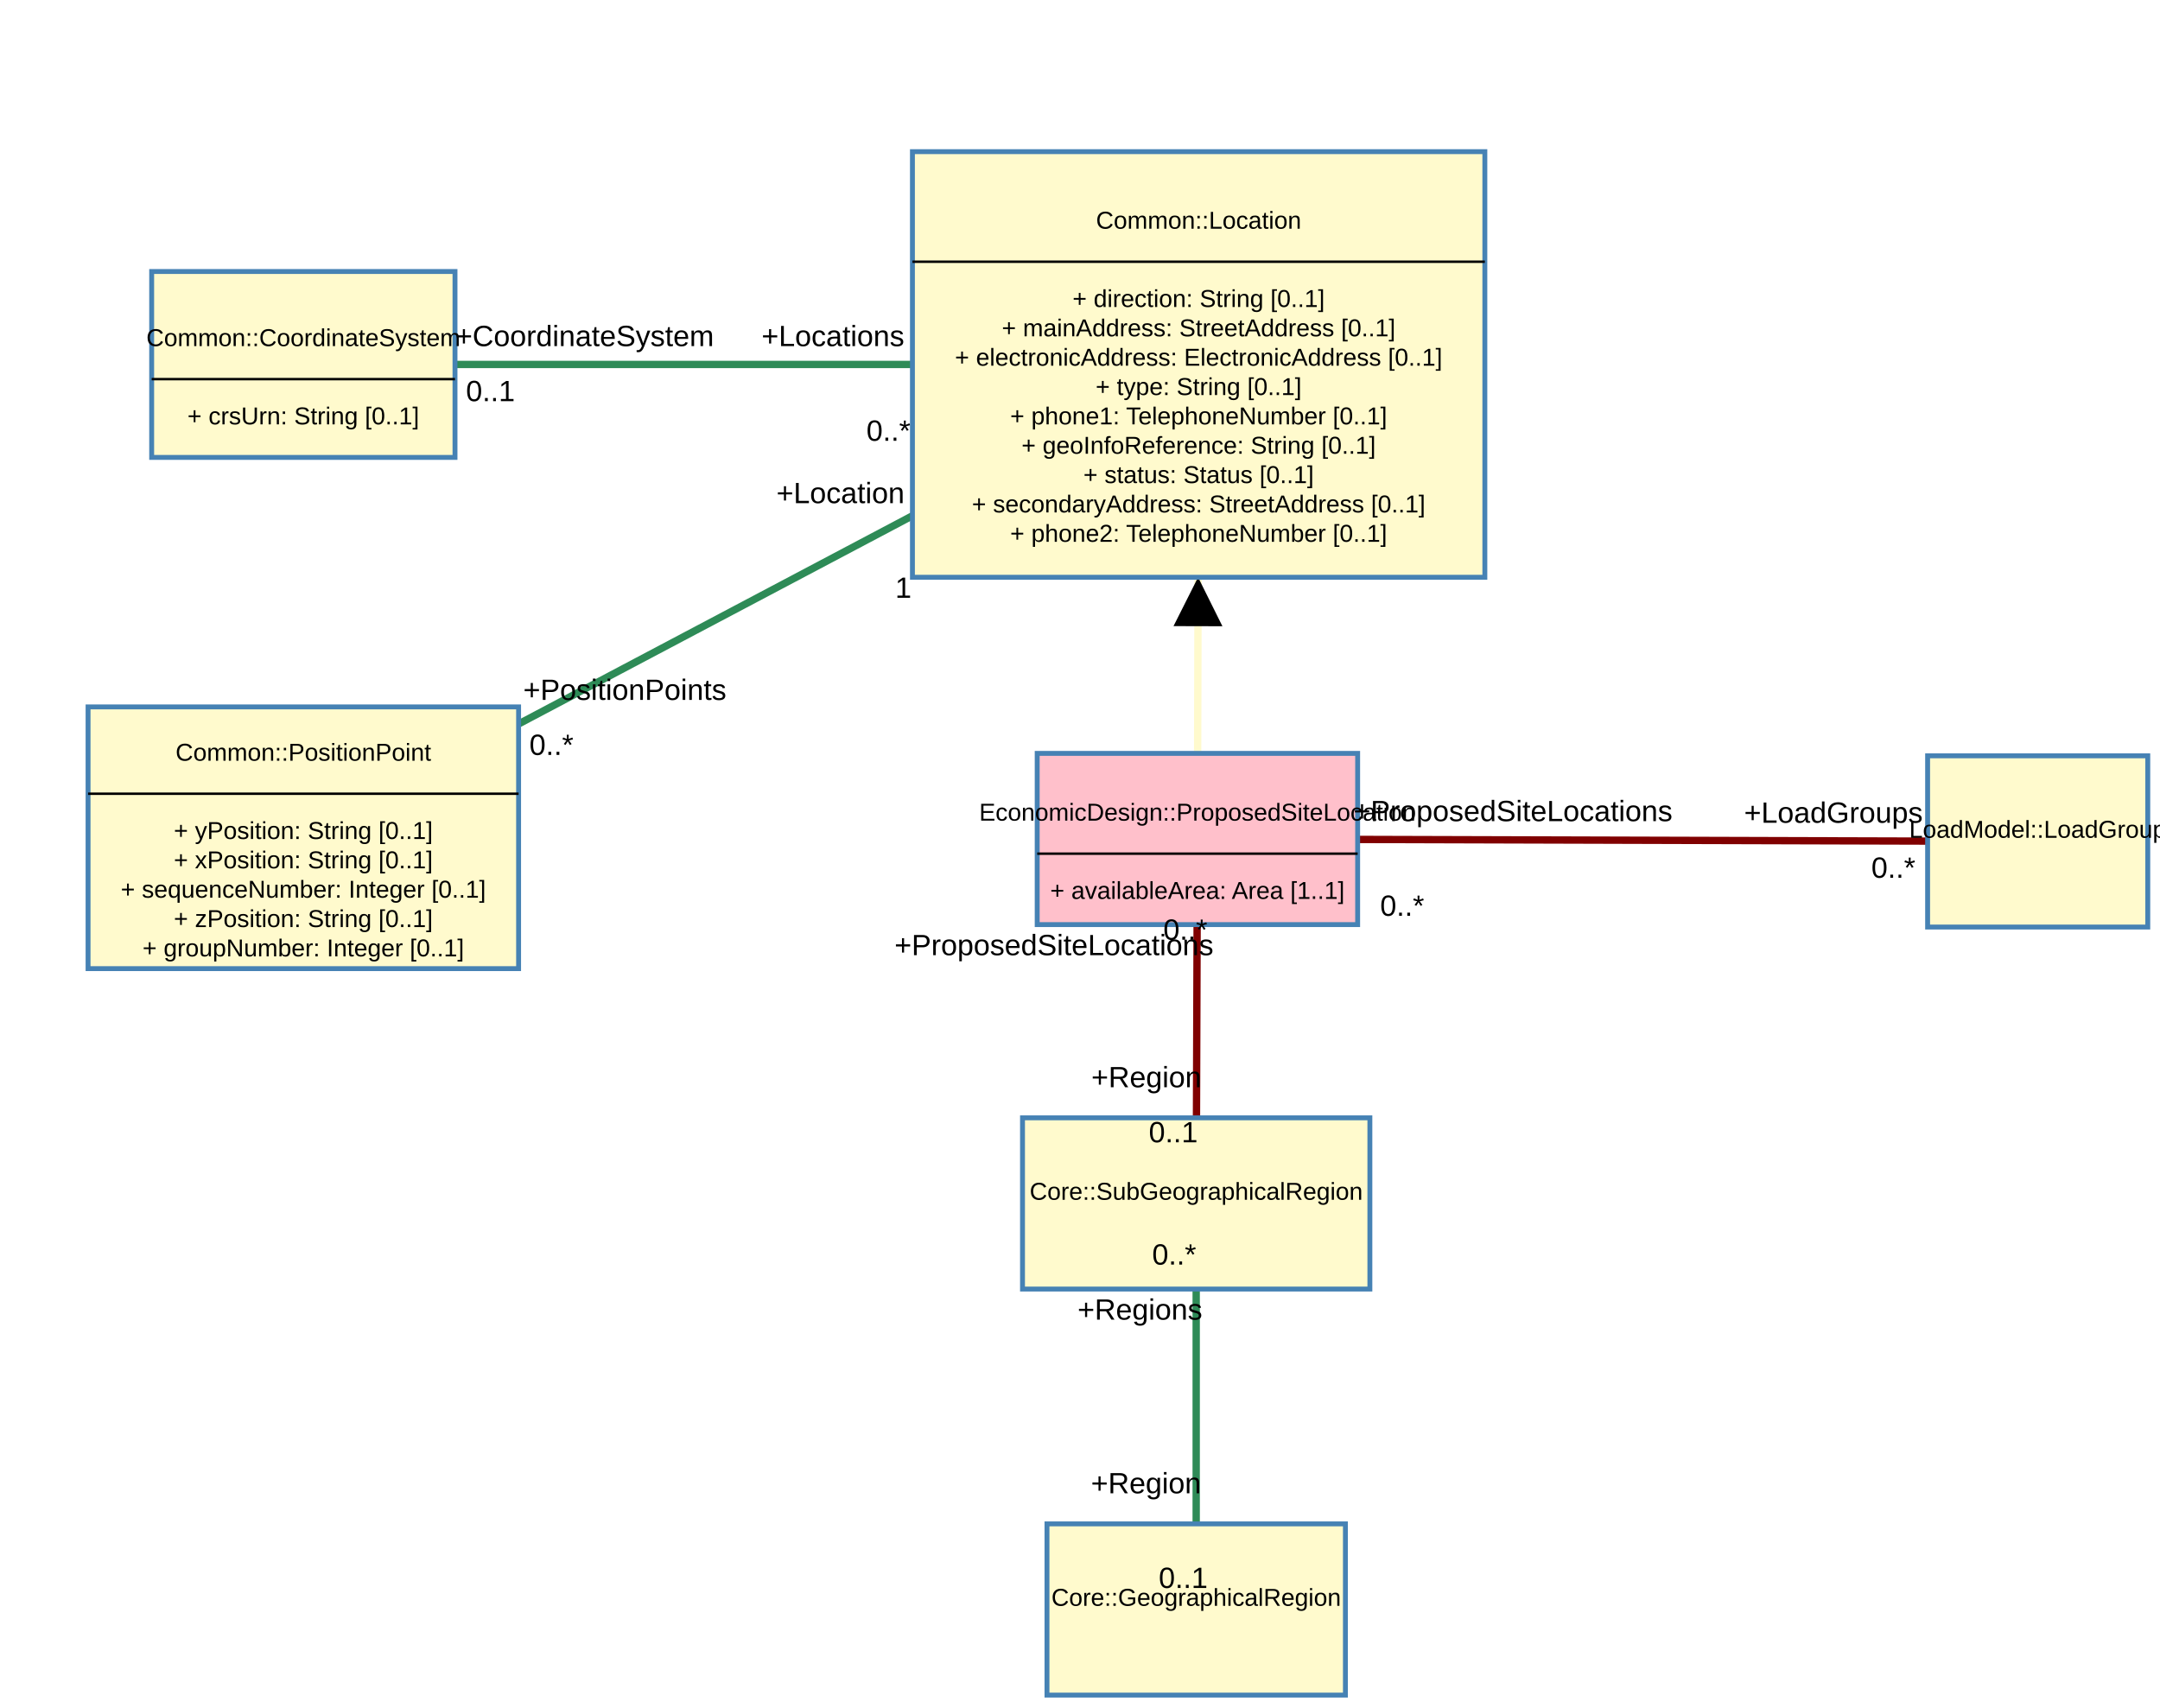
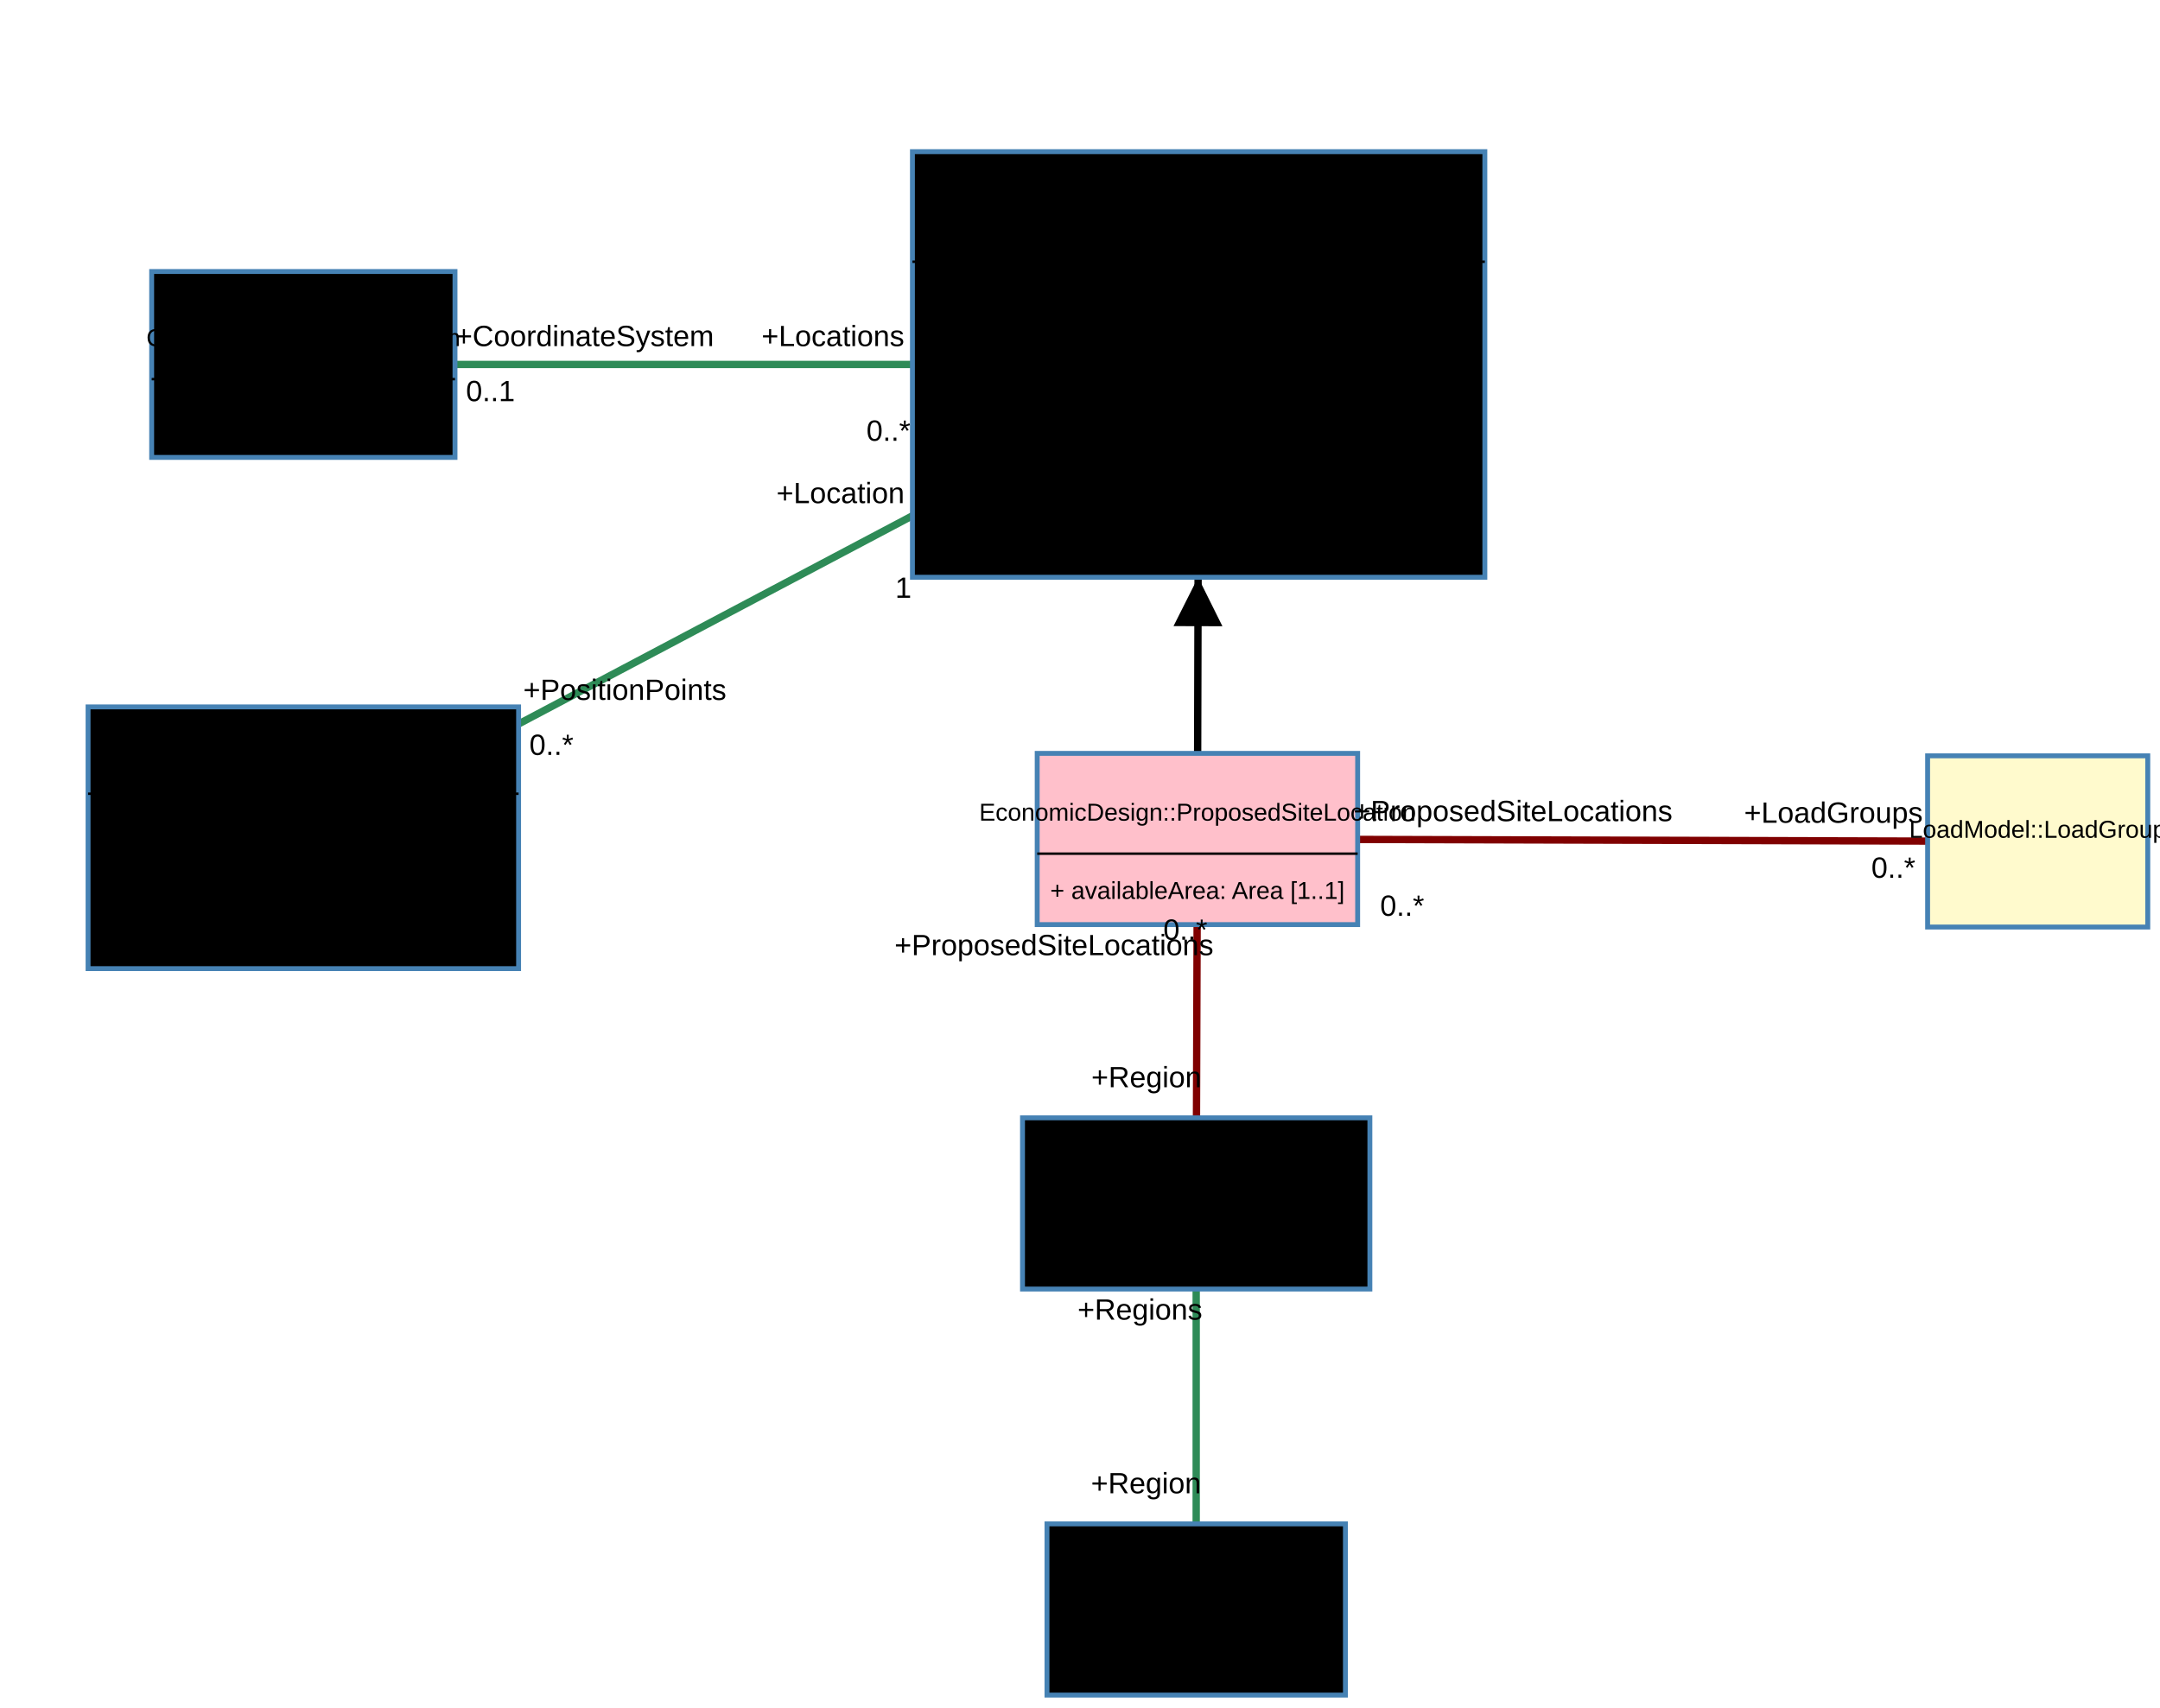
<svg xmlns="http://www.w3.org/2000/svg" width="883" height="698">
  <g class="zoom-group">
    <defs>
      <marker id="arrowhead" viewBox="-0 -5 10 10" refX="5" refY="0" orient="auto" markerWidth="10" markerHeight="10" xoverflow="visible">
        <path d="M 0,-5 L 10 ,0 L 0,5" fill="black" style="stroke: none;" />
      </marker>
    </defs>
-     <line class="link" x1="489.5" y1="343" x2="490" y2="149" stroke="#fffacd" stroke-width="3" marker-end="url(#arrowhead)" />
+     <line class="link" x1="489.5" y1="343" x2="490" y2="149" stroke="#000000" stroke-width="3" marker-end="url(#arrowhead)" />
    <line class="link" x1="490" y1="149" x2="124" y2="342.5" stroke="#2e8b57" stroke-width="3" />
    <line class="link" x1="490" y1="149" x2="124" y2="149" stroke="#2e8b57" stroke-width="3" />
    <line class="link" x1="489.5" y1="343" x2="833" y2="344" stroke="#800000" stroke-width="3" />
    <line class="link" x1="489" y1="658" x2="489" y2="492" stroke="#2e8b57" stroke-width="3" />
    <line class="link" x1="489.5" y1="343" x2="489" y2="492" stroke="#800000" stroke-width="3" />
-     <line class="arrow" x2="489.75" y2="246" x1="489.5" y1="343" stroke="#fffacd" stroke-width="2" marker-end="url(#arrowhead)" />
+     <line class="arrow" x2="489.75" y2="246" x1="489.5" y1="343" stroke="#000000" stroke-width="2" marker-end="url(#arrowhead)" />
    <g class="draggable" transform="translate(373, 62)">
-       <rect class="box" width="234" height="174" style="fill: #fffacd; stroke: steelblue; stroke-width: 2px; cursor: move;" />
+       <rect class="box" width="234" height="174" style="fill: #000000; stroke: steelblue; stroke-width: 2px; cursor: move;" />
      <text class="text" x="117" y="28" dy=".35em" text-anchor="middle" style="font-family: Arial, sans-serif; fill: black; font-size: 10px; pointer-events: none;">Common::Location</text>
      <line x1="0" x2="234" y1="45" y2="45" stroke="black" stroke-width="1" />
      <text class="text" x="117" y="60" dy=".35em" text-anchor="middle" style="font-family: Arial, sans-serif; fill: black; font-size: 10px; pointer-events: none;">+  direction: String [0..1]</text>
      <text class="text" x="117" y="72" dy=".35em" text-anchor="middle" style="font-family: Arial, sans-serif; fill: black; font-size: 10px; pointer-events: none;">+  mainAddress: StreetAddress [0..1]</text>
      <text class="text" x="117" y="84" dy=".35em" text-anchor="middle" style="font-family: Arial, sans-serif; fill: black; font-size: 10px; pointer-events: none;">+  electronicAddress: ElectronicAddress [0..1]</text>
      <text class="text" x="117" y="96" dy=".35em" text-anchor="middle" style="font-family: Arial, sans-serif; fill: black; font-size: 10px; pointer-events: none;">+  type: String [0..1]</text>
      <text class="text" x="117" y="108" dy=".35em" text-anchor="middle" style="font-family: Arial, sans-serif; fill: black; font-size: 10px; pointer-events: none;">+  phone1: TelephoneNumber [0..1]</text>
      <text class="text" x="117" y="120" dy=".35em" text-anchor="middle" style="font-family: Arial, sans-serif; fill: black; font-size: 10px; pointer-events: none;">+  geoInfoReference: String [0..1]</text>
      <text class="text" x="117" y="132" dy=".35em" text-anchor="middle" style="font-family: Arial, sans-serif; fill: black; font-size: 10px; pointer-events: none;">+  status: Status [0..1]</text>
      <text class="text" x="117" y="144" dy=".35em" text-anchor="middle" style="font-family: Arial, sans-serif; fill: black; font-size: 10px; pointer-events: none;">+  secondaryAddress: StreetAddress [0..1]</text>
      <text class="text" x="117" y="156" dy=".35em" text-anchor="middle" style="font-family: Arial, sans-serif; fill: black; font-size: 10px; pointer-events: none;">+  phone2: TelephoneNumber [0..1]</text>
    </g>
    <g class="draggable" transform="translate(424, 308)">
      <rect class="box" width="131" height="70" style="fill: #ffc0cb; stroke: steelblue; stroke-width: 2px; cursor: move;" />
      <text class="text" x="65.5" y="24" dy=".35em" text-anchor="middle" style="font-family: Arial, sans-serif; fill: black; font-size: 10px; pointer-events: none;">EconomicDesign::ProposedSiteLocation</text>
      <line x1="0" x2="131" y1="41" y2="41" stroke="black" stroke-width="1" />
      <text class="text" x="65.5" y="56" dy=".35em" text-anchor="middle" style="font-family: Arial, sans-serif; fill: black; font-size: 10px; pointer-events: none;">+  availableArea: Area [1..1]</text>
    </g>
    <g class="draggable" transform="translate(36, 289)">
-       <rect class="box" width="176" height="107" style="fill: #fffacd; stroke: steelblue; stroke-width: 2px; cursor: move;" />
+       <rect class="box" width="176" height="107" style="fill: #000000; stroke: steelblue; stroke-width: 2px; cursor: move;" />
      <text class="text" x="88" y="18.5" dy=".35em" text-anchor="middle" style="font-family: Arial, sans-serif; fill: black; font-size: 10px; pointer-events: none;">Common::PositionPoint</text>
      <line x1="0" x2="176" y1="35.5" y2="35.5" stroke="black" stroke-width="1" />
      <text class="text" x="88" y="50.5" dy=".35em" text-anchor="middle" style="font-family: Arial, sans-serif; fill: black; font-size: 10px; pointer-events: none;">+  yPosition: String [0..1]</text>
      <text class="text" x="88" y="62.5" dy=".35em" text-anchor="middle" style="font-family: Arial, sans-serif; fill: black; font-size: 10px; pointer-events: none;">+  xPosition: String [0..1]</text>
      <text class="text" x="88" y="74.5" dy=".35em" text-anchor="middle" style="font-family: Arial, sans-serif; fill: black; font-size: 10px; pointer-events: none;">+  sequenceNumber: Integer [0..1]</text>
      <text class="text" x="88" y="86.5" dy=".35em" text-anchor="middle" style="font-family: Arial, sans-serif; fill: black; font-size: 10px; pointer-events: none;">+  zPosition: String [0..1]</text>
      <text class="text" x="88" y="98.5" dy=".35em" text-anchor="middle" style="font-family: Arial, sans-serif; fill: black; font-size: 10px; pointer-events: none;">+  groupNumber: Integer [0..1]</text>
    </g>
    <g class="draggable" transform="translate(62, 111)">
-       <rect class="box" width="124" height="76" style="fill: #fffacd; stroke: steelblue; stroke-width: 2px; cursor: move;" />
+       <rect class="box" width="124" height="76" style="fill: #000000; stroke: steelblue; stroke-width: 2px; cursor: move;" />
      <text class="text" x="62" y="27" dy=".35em" text-anchor="middle" style="font-family: Arial, sans-serif; fill: black; font-size: 10px; pointer-events: none;">Common::CoordinateSystem</text>
      <line x1="0" x2="124" y1="44" y2="44" stroke="black" stroke-width="1" />
      <text class="text" x="62" y="59" dy=".35em" text-anchor="middle" style="font-family: Arial, sans-serif; fill: black; font-size: 10px; pointer-events: none;">+  crsUrn: String [0..1]</text>
    </g>
    <g class="draggable" transform="translate(788, 309)">
      <rect class="box" width="90" height="70" style="fill: #fffacd; stroke: steelblue; stroke-width: 2px; cursor: move;" />
      <text class="text" x="45" y="30" dy=".35em" text-anchor="middle" style="font-family: Arial, sans-serif; fill: black; font-size: 10px; pointer-events: none;">LoadModel::LoadGroup</text>
    </g>
    <g class="draggable" transform="translate(418, 457)">
-       <rect class="box" width="142" height="70" style="fill: #fffacd; stroke: steelblue; stroke-width: 2px; cursor: move;" />
+       <rect class="box" width="142" height="70" style="fill: #000000; stroke: steelblue; stroke-width: 2px; cursor: move;" />
      <text class="text" x="71" y="30" dy=".35em" text-anchor="middle" style="font-family: Arial, sans-serif; fill: black; font-size: 10px; pointer-events: none;">Core::SubGeographicalRegion</text>
    </g>
    <g class="draggable" transform="translate(428, 623)">
-       <rect class="box" width="122" height="70" style="fill: #fffacd; stroke: steelblue; stroke-width: 2px; cursor: move;" />
+       <rect class="box" width="122" height="70" style="fill: #000000; stroke: steelblue; stroke-width: 2px; cursor: move;" />
      <text class="text" x="61" y="30" dy=".35em" text-anchor="middle" style="font-family: Arial, sans-serif; fill: black; font-size: 10px; pointer-events: none;">Core::GeographicalRegion</text>
    </g>
    <text class="link-text-start-top" x="489.603" y="303" text-anchor="middle" style="font-family: Arial, sans-serif; font-size: 12px; fill: black;" />
    <text class="link-text-start-top" x="343.58" y="205.693" text-anchor="middle" style="font-family: Arial, sans-serif; font-size: 12px; fill: black;">+Location</text>
    <text class="link-text-start-top" x="340.5" y="141.5" text-anchor="middle" style="font-family: Arial, sans-serif; font-size: 12px; fill: black;">+Locations</text>
    <text class="link-text-start-top" x="618.5" y="335.705" text-anchor="middle" style="font-family: Arial, sans-serif; font-size: 12px; fill: black;">+ProposedSiteLocations</text>
    <text class="link-text-start-top" x="468.5" y="610.5" text-anchor="middle" style="font-family: Arial, sans-serif; font-size: 12px; fill: black;">+Region</text>
    <text class="link-text-start-top" x="430.866" y="390.5" text-anchor="middle" style="font-family: Arial, sans-serif; font-size: 12px; fill: black;">+ProposedSiteLocations</text>
    <text class="link-text-start-btm" x="489.603" y="303" dx="0.35em" dy="1.35em" text-anchor="middle" style="font-family: Arial, sans-serif; font-size: 12px; fill: black;" />
    <text class="link-text-start-btm" x="365.08" y="228.193" dx="0.35em" dy="1.35em" text-anchor="middle" style="font-family: Arial, sans-serif; font-size: 12px; fill: black;">1</text>
    <text class="link-text-start-btm" x="359" y="164" dx="0.35em" dy="1.35em" text-anchor="middle" style="font-family: Arial, sans-serif; font-size: 12px; fill: black;">0..*</text>
    <text class="link-text-start-btm" x="569" y="358.205" dx="0.35em" dy="1.35em" text-anchor="middle" style="font-family: Arial, sans-serif; font-size: 12px; fill: black;">0..*</text>
    <text class="link-text-start-btm" x="479.5" y="633" dx="0.35em" dy="1.35em" text-anchor="middle" style="font-family: Arial, sans-serif; font-size: 12px; fill: black;">0..1</text>
    <text class="link-text-start-btm" x="480.366" y="368" dx="0.35em" dy="1.35em" text-anchor="middle" style="font-family: Arial, sans-serif; font-size: 12px; fill: black;">0..*</text>
    <text class="link-text-end-top" x="489.763" y="241" text-anchor="middle" style="font-family: Arial, sans-serif; font-size: 12px; fill: black;" />
    <text class="link-text-end-top" x="255.42" y="286.138" text-anchor="middle" style="font-family: Arial, sans-serif; font-size: 12px; fill: black;">+PositionPoints</text>
    <text class="link-text-end-top" x="239" y="141.5" text-anchor="middle" style="font-family: Arial, sans-serif; font-size: 12px; fill: black;">+CoordinateSystem</text>
    <text class="link-text-end-top" x="749.5" y="336.354" text-anchor="middle" style="font-family: Arial, sans-serif; font-size: 12px; fill: black;">+LoadGroups</text>
    <text class="link-text-end-top" x="466" y="539.5" text-anchor="middle" style="font-family: Arial, sans-serif; font-size: 12px; fill: black;">+Regions</text>
    <text class="link-text-end-top" x="468.634" y="444.5" text-anchor="middle" style="font-family: Arial, sans-serif; font-size: 12px; fill: black;">+Region</text>
    <text class="link-text-end-btm" x="489.763" y="241" text-anchor="middle" style="font-family: Arial, sans-serif; font-size: 12px; fill: black;" />
    <text class="link-text-end-btm" x="225.42" y="308.638" text-anchor="middle" style="font-family: Arial, sans-serif; font-size: 12px; fill: black;">0..*</text>
    <text class="link-text-end-btm" x="200.5" y="164" text-anchor="middle" style="font-family: Arial, sans-serif; font-size: 12px; fill: black;">0..1</text>
    <text class="link-text-end-btm" x="774" y="358.854" text-anchor="middle" style="font-family: Arial, sans-serif; font-size: 12px; fill: black;">0..*</text>
    <text class="link-text-end-btm" x="480" y="517" text-anchor="middle" style="font-family: Arial, sans-serif; font-size: 12px; fill: black;">0..*</text>
    <text class="link-text-end-btm" x="479.634" y="467" text-anchor="middle" style="font-family: Arial, sans-serif; font-size: 12px; fill: black;">0..1</text>
  </g>
</svg>
